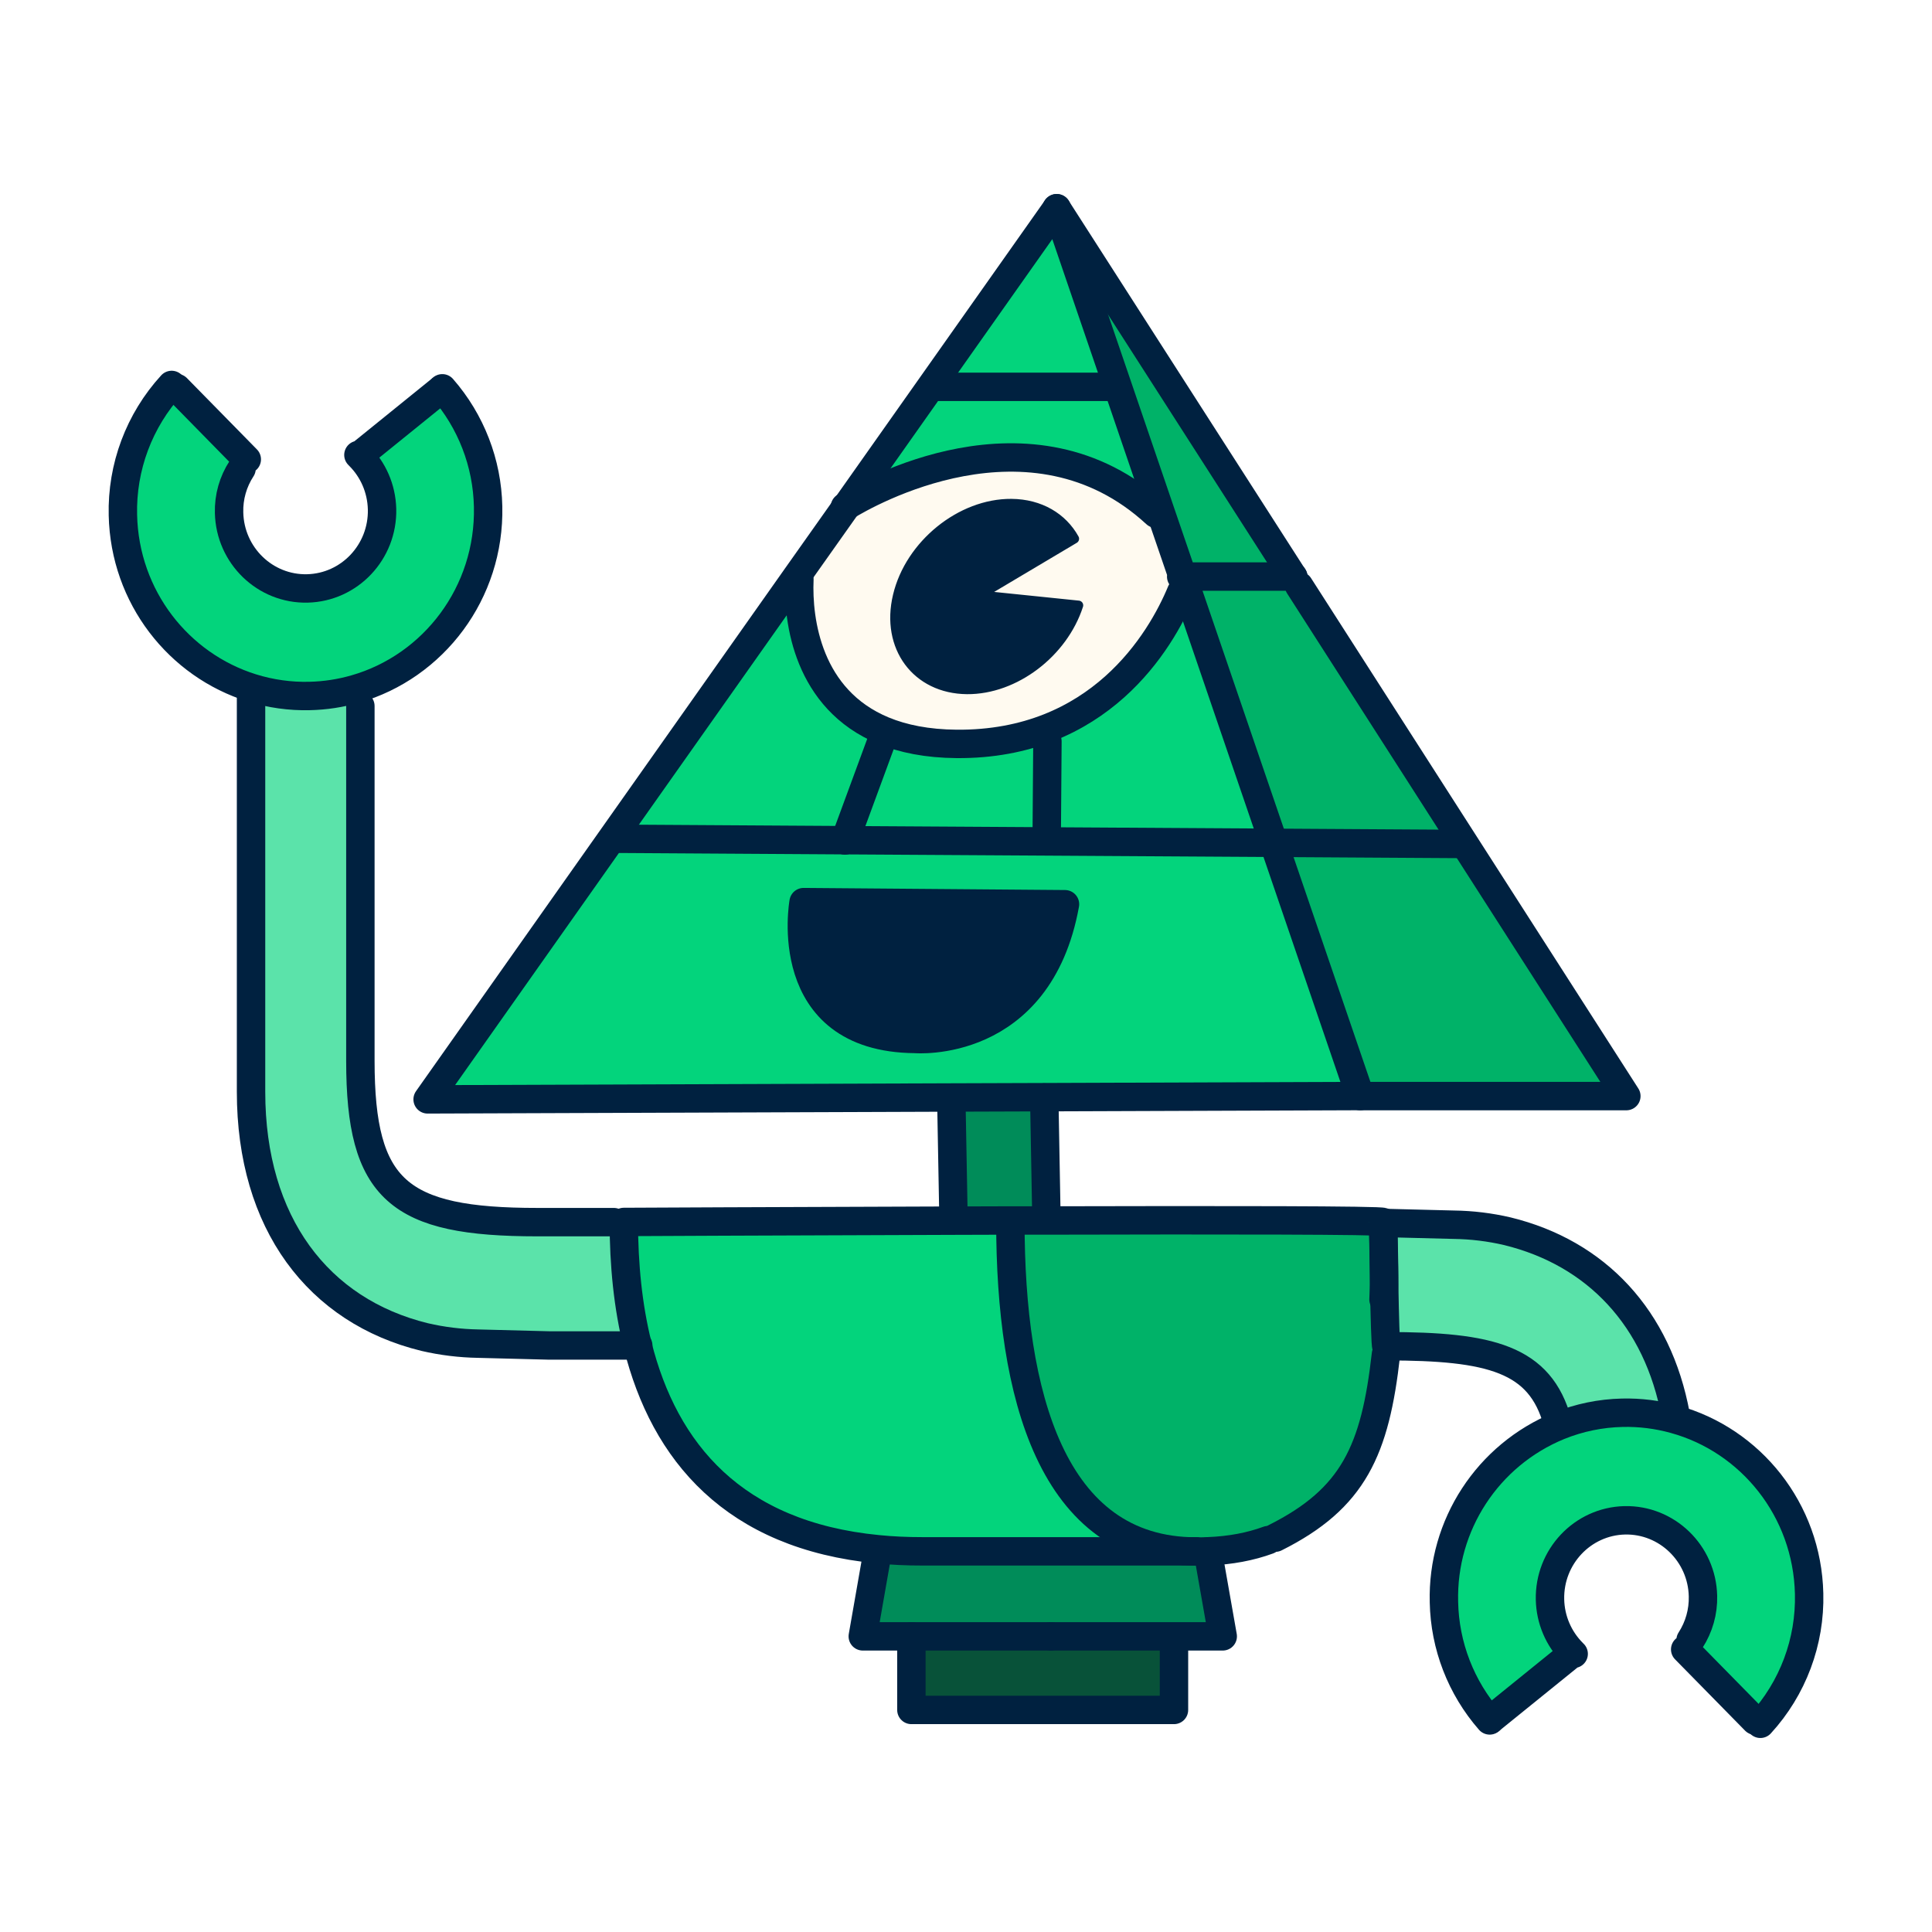
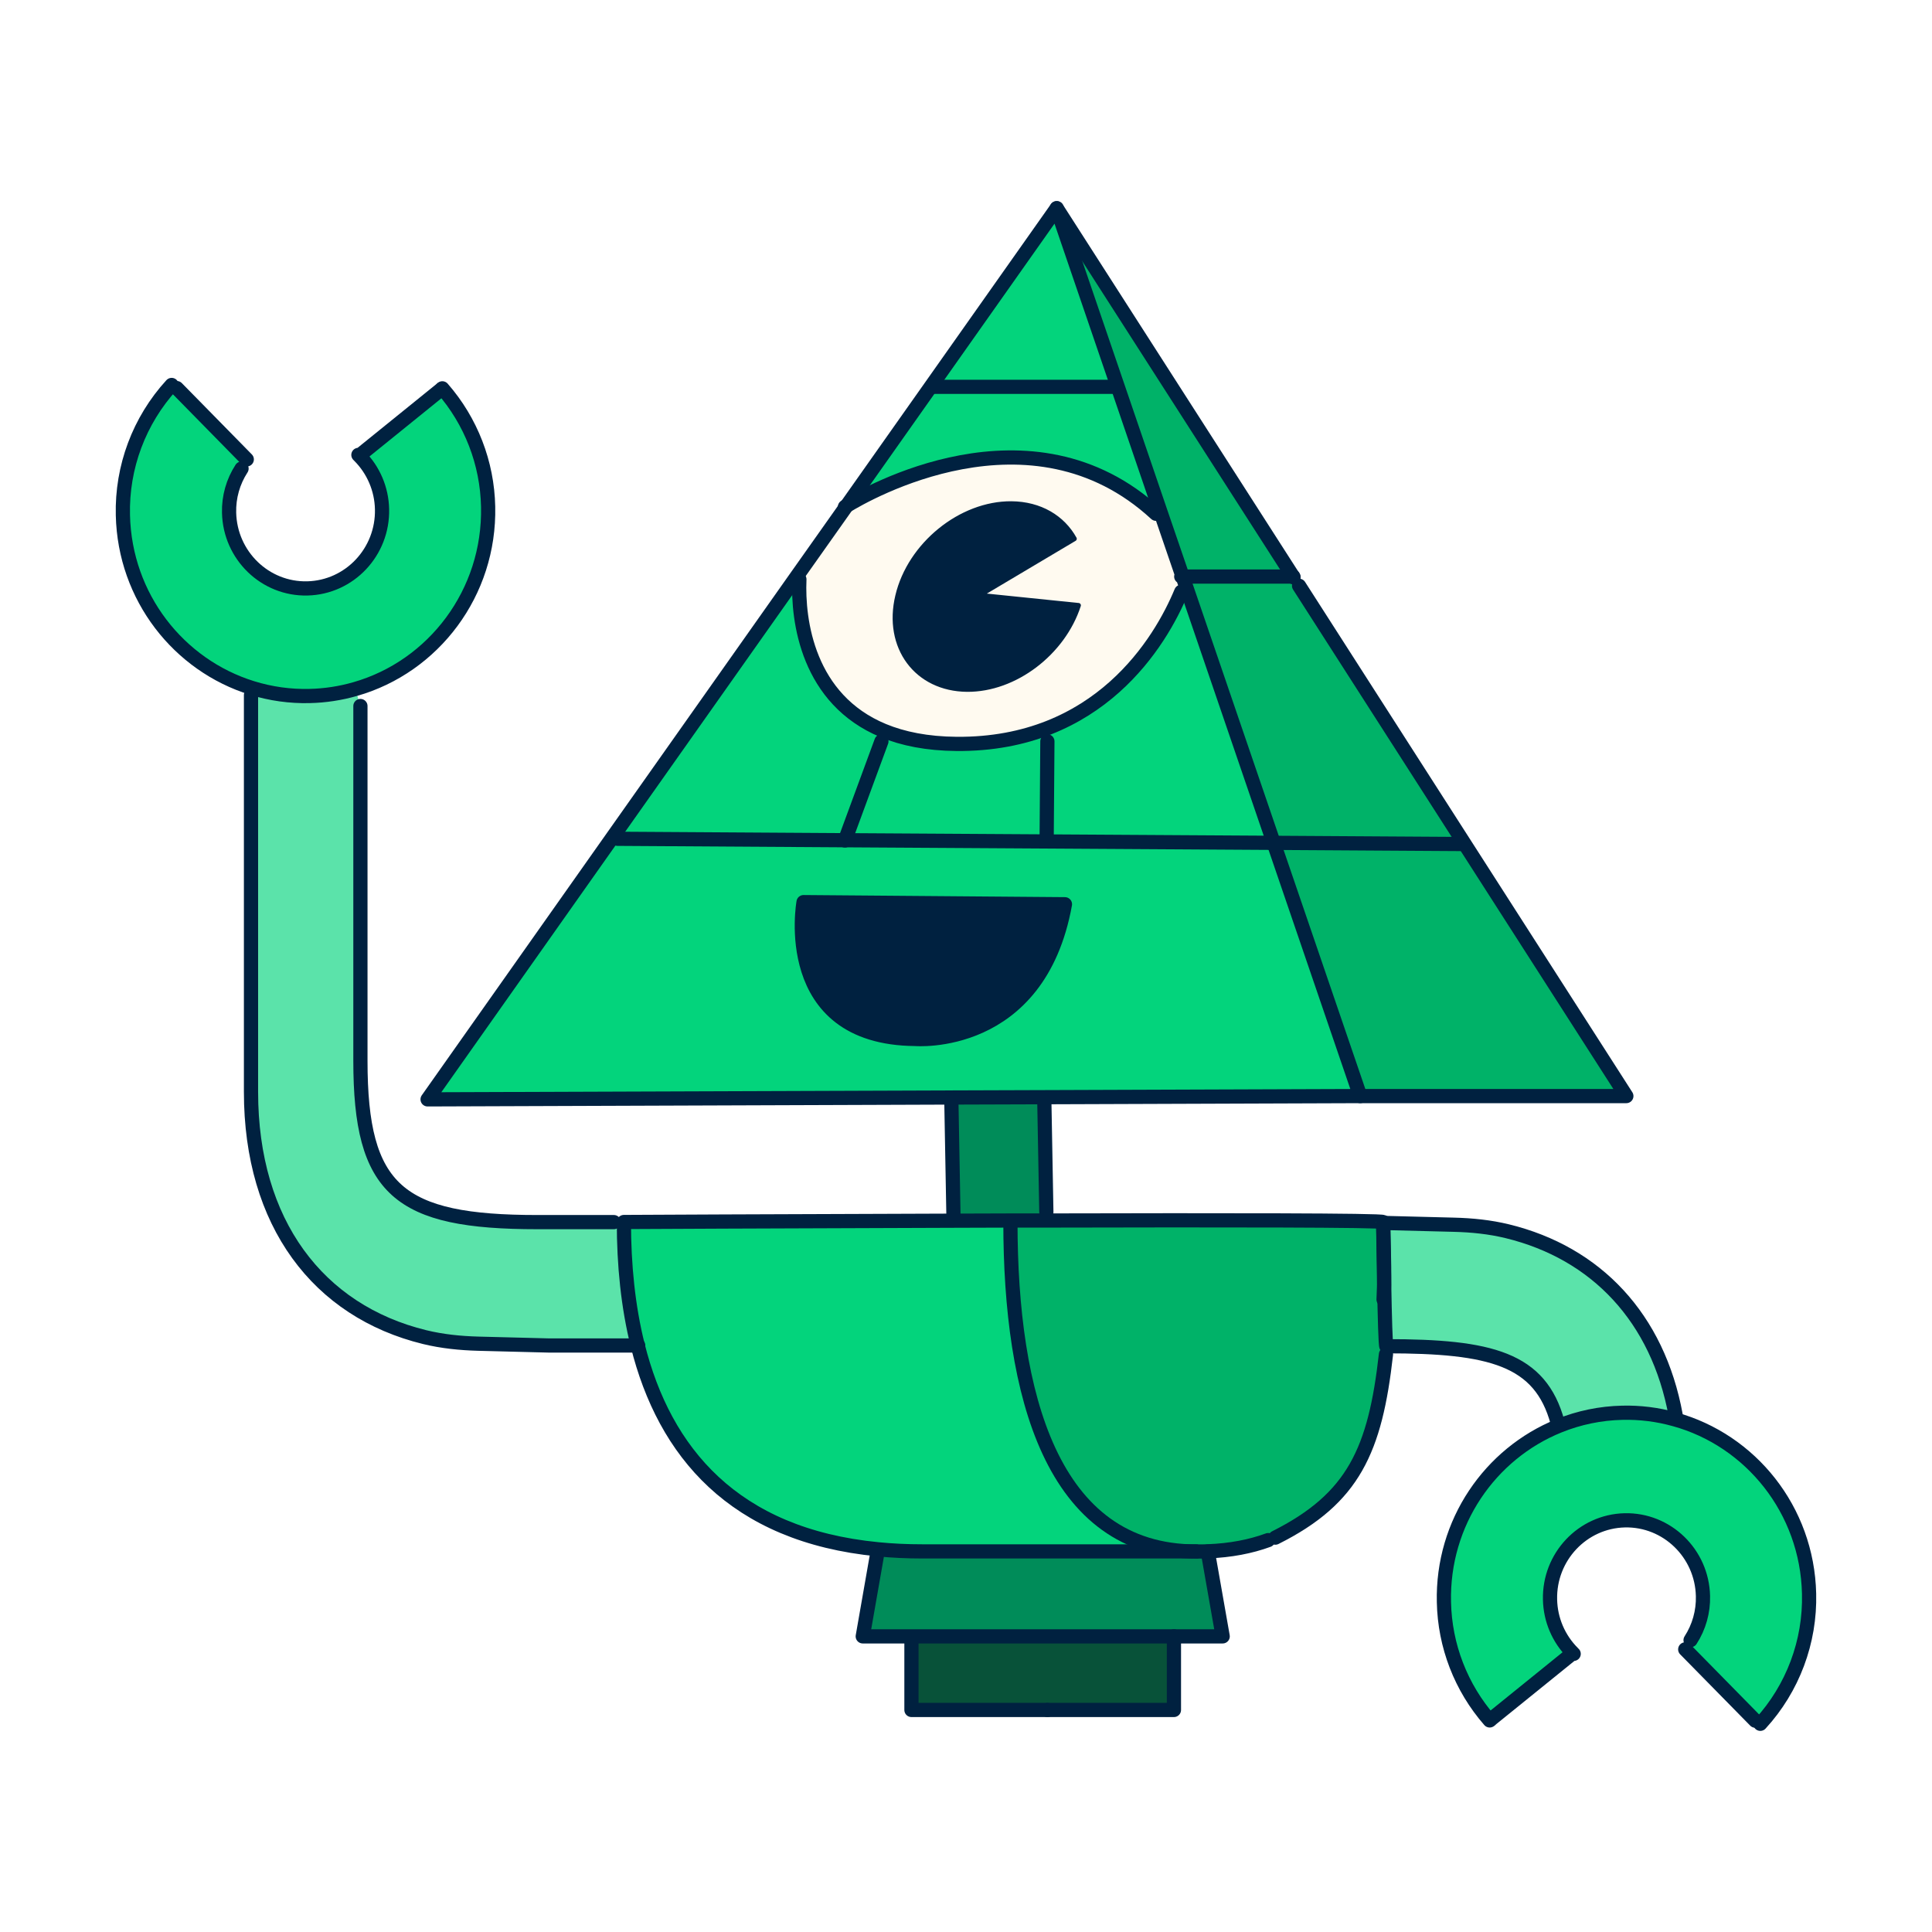
- <svg xmlns="http://www.w3.org/2000/svg" width="68" height="68" fill="none" viewBox="0 0 68 68">
-   <path fill="#03d47c" d="M39.197 13.615h-6.33l-.074-.052 4.4-6.235 2.133 6.241z" />
-   <path fill="#03d47c" d="m39.33 13.57 1.52 4.456-.161.056c-4.403-4.06-10.233-.683-10.888-.28l2.993-4.24.074.053H39.2z" />
-   <path fill="#00b268" d="m40.85 18.026-1.522-4.457-2.133-6.24 8.319 12.963h-3.888z" />
-   <path fill="#03d47c" d="m31.024 26.093.065-.38c.693.288 1.54.46 2.58.47 5.01.041 7.182-3.6 7.908-5.355l.207-.072 3.045 8.91-15.087-.091z" />
-   <path fill="#fffaf0" d="M31.09 25.714c-2.652-1.1-3.017-3.854-2.952-5.324l-.11-.079 1.771-2.509c.655-.403 6.484-3.782 10.888.28l.162-.057.776 2.267.16.464-.207.072c-.726 1.754-2.898 5.396-7.908 5.355-1.04-.01-1.887-.182-2.58-.47m6.874-4.406-3.486-.357 3.341-1.986c-.414-.747-1.203-1.229-2.217-1.238-1.778-.013-3.574 1.44-4.002 3.246-.433 1.804.663 3.28 2.442 3.296 1.685.013 3.382-1.29 3.922-2.961" />
-   <path fill="#03d47c" d="m31.088 25.715-.065.378-1.282 3.482-8.007-.05-.14-.1 6.431-9.11.11.078c-.064 1.47.3 4.224 2.953 5.324zm32.59 30.375a6.54 6.54 0 0 1-1.716 4.582l-.177-.11-2.466-2.51.188-.324a2.74 2.74 0 0 0 .437-1.552c-.035-1.505-1.269-2.698-2.753-2.665-1.487.035-2.665 1.285-2.63 2.79.017.74.322 1.399.801 1.879l-.03.028-2.861 2.315-.035.03a6.52 6.52 0 0 1-1.61-4.165 6.52 6.52 0 0 1 4.048-6.204 6.3 6.3 0 0 1 2.23-.46 6.2 6.2 0 0 1 1.842.23c2.673.736 4.665 3.185 4.732 6.136" />
-   <path fill="#5be3aa" d="m58.98 49.818-.04.138a6.3 6.3 0 0 0-1.84-.23 6.3 6.3 0 0 0-2.231.46l-.052-.124c-.61-2.24-2.358-2.679-6.019-2.679l-.004.005c-.03 0-.058-1.087-.078-2.17.013-.813-.03-1.78-.032-2.175l2.487.063a8.8 8.8 0 0 1 1.885.23c3.127.767 5.294 3.05 5.923 6.482" />
-   <path fill="#00b268" d="m51.517 29.652 5.725 8.926h-9.367l-3.047-8.913 6.607.042z" />
-   <path fill="#00b268" d="m45.725 20.617 5.794 9.035-.082.055-6.607-.041-3.045-8.909-.16-.464h3.888l.017.026zm2.995 24.597c.019 1.086.047 2.17.077 2.17l-.013.283c-.38 3.37-1.141 5.07-3.894 6.451l-.251.088c-.62.227-1.325.363-2.127.394a10 10 0 0 1-.365.006h-.041c-5.094 0-6.54-5.547-6.54-11.595v-.053h1.267c6.144-.015 11.856-.01 11.856.055v.029s.013 1.088.035 2.174z" />
-   <path fill="#03d47c" d="m29.744 29.573 15.087.092 3.048 8.913-11.122.039-3.27.01-18.436.066 6.544-9.27.14.102 8.007.05zm7.742 2.253-9.2-.074s-.865 4.776 3.924 4.815c0 0 4.349.377 5.276-4.74" />
-   <path fill="#008c59" d="m42.51 54.608.526 2.987H30.367l.525-2.987.007-.075q.747.075 1.569.075h9.677q.187.002.366-.007z" />
-   <path fill="#03d47c" d="M22.447 47.356c-.341-1.364-.486-2.838-.486-4.343 0 0 5.556-.028 11.599-.045q.998-.002 2.003-.007v.053c0 6.048 1.446 11.595 6.54 11.595h-9.637q-.825 0-1.569-.075c-5.072-.492-7.512-3.425-8.452-7.176z" />
-   <path fill="#085239" d="M41.32 57.594v2.59h-9.238v-2.59z" />
-   <path fill="#002140" d="m34.477 20.952 3.486.357c-.543 1.67-2.237 2.974-3.923 2.96-1.778-.015-2.874-1.488-2.442-3.295.43-1.805 2.224-3.259 4.003-3.245 1.015.008 1.802.49 2.217 1.237zm-6.193 10.8 9.2.074c-.928 5.118-5.276 4.742-5.276 4.742-4.789-.04-3.924-4.816-3.924-4.816" />
-   <path fill="#008c59" d="M36.828 42.662v.296H35.56q-1.005.002-2.003.006v-.208l-.074-4.027v-.103l3.27-.01v.012l.074 4.032z" />
-   <path fill="#5be3aa" d="M22.447 47.358h-3.125l-2.492-.064a9 9 0 0 1-1.884-.232c-3.741-.915-6.11-4.003-6.11-8.632V24.464l.037-.252c.642.2 1.322.3 2.029.282a6.3 6.3 0 0 0 1.606-.245l.18.6v12.487c0 4.566 1.348 5.678 6.23 5.678h3.043c0 1.502.144 2.976.486 4.34z" />
-   <path fill="#03d47c" d="M17.184 17.832c.067 3.033-1.921 5.63-4.674 6.419a6.3 6.3 0 0 1-1.606.245 6.3 6.3 0 0 1-2.03-.282c-2.58-.8-4.48-3.2-4.544-6.082a6.55 6.55 0 0 1 1.716-4.583l.18.11 2.463 2.509-.186.324a2.73 2.73 0 0 0-.439 1.553c.035 1.504 1.269 2.7 2.754 2.665s2.664-1.286 2.63-2.79a2.74 2.74 0 0 0-.8-1.877l.028-.03 2.861-2.315.035-.03a6.53 6.53 0 0 1 1.612 4.164" />
-   <path stroke="#002140" stroke-linecap="round" stroke-linejoin="round" d="m21.595 29.422-6.544 9.272 18.434-.066 3.27-.011 11.121-.04-3.047-8.912-3.045-8.909-.16-.464-.776-2.266-1.521-4.457-2.133-6.24-4.4 6.234-2.993 4.24-1.775 2.509zm19.979-9.129h3.942" />
-   <path stroke="#002140" stroke-linecap="round" stroke-linejoin="round" d="M28.136 20.39c-.065 1.47.3 4.225 2.952 5.324.693.287 1.54.46 2.58.469 5.01.041 7.182-3.6 7.908-5.354M29.738 17.84l.06-.038c.656-.403 6.484-3.782 10.889.28" />
-   <path stroke="#002140" stroke-linecap="round" stroke-linejoin="round" stroke-width=".333" d="M34.036 24.266c1.686.013 3.383-1.29 3.923-2.96l-3.486-.358 3.341-1.986c-.415-.747-1.204-1.229-2.217-1.237-1.779-.013-3.575 1.438-4.003 3.245-.432 1.805.664 3.28 2.442 3.296" />
-   <path stroke="#002140" stroke-linecap="round" stroke-linejoin="round" d="m21.734 29.522 8.007.05 15.087.092 6.607.041" />
-   <path stroke="#002140" stroke-linecap="round" stroke-linejoin="round" d="m29.738 29.582.005-.009 1.281-3.48m5.816 3.494.026-3.493m.618 5.732-9.2-.074s-.865 4.776 3.924 4.816c0 0 4.348.376 5.276-4.742m8.043-11.508-.017-.026-8.32-12.964m10.685 31.251h9.367l-5.725-8.926-5.794-9.036M33.484 38.73l.074 4.028m3.196-4.128.073 4.032M8.836 24.463v13.965c0 4.627 2.369 7.717 6.11 8.632a9 9 0 0 0 1.884.232l2.492.064h3.142" />
-   <path stroke="#002140" stroke-linecap="round" stroke-linejoin="round" d="M12.684 24.85v12.486c0 4.566 1.348 5.679 6.23 5.679h2.69m-6.036-29.348a6.53 6.53 0 0 1 1.612 4.165c.067 3.033-1.92 5.63-4.674 6.419a6.3 6.3 0 0 1-1.606.245 6.3 6.3 0 0 1-2.03-.282c-2.58-.8-4.48-3.2-4.544-6.082a6.55 6.55 0 0 1 1.716-4.583" />
-   <path stroke="#002140" stroke-linecap="round" stroke-linejoin="round" d="m12.615 16.012.032.033c.48.48.782 1.143.8 1.876.034 1.505-1.144 2.755-2.63 2.79s-2.72-1.16-2.754-2.665a2.7 2.7 0 0 1 .439-1.552m4.17-.48 2.861-2.315m-6.847 2.469-2.463-2.51m52.757 36.16c-.63-3.433-2.797-5.717-5.924-6.482a8.8 8.8 0 0 0-1.885-.23l-2.487-.063s.013 1.088.034 2.175c.02 1.086.048 2.17.078 2.17l.004-.005c3.661 0 5.41.438 6.02 2.678" />
-   <path stroke="#002140" stroke-linecap="round" stroke-linejoin="round" d="M52.432 60.553a6.52 6.52 0 0 1-1.61-4.165 6.52 6.52 0 0 1 4.048-6.204 6.3 6.3 0 0 1 2.23-.46 6.3 6.3 0 0 1 1.842.23c2.673.736 4.666 3.185 4.733 6.136a6.54 6.54 0 0 1-1.716 4.582" />
-   <path stroke="#002140" stroke-linecap="round" stroke-linejoin="round" d="M55.388 58.21s-.022-.02-.03-.03a2.74 2.74 0 0 1-.803-1.88c-.034-1.504 1.144-2.754 2.63-2.79 1.485-.032 2.72 1.161 2.754 2.666a2.73 2.73 0 0 1-.437 1.552m-4.176.479-2.861 2.315m6.848-2.469 2.465 2.51M48.695 45.736c.008-.16.015-.338.02-.522.012-.812-.031-1.78-.033-2.174v-.029c0-.065-5.714-.07-11.856-.054h-1.267q-1.005.001-2.003.006c-6.045.018-11.599.046-11.599.046 0 1.505.145 2.978.486 4.343.94 3.753 3.38 6.683 8.452 7.176q.748.075 1.57.074h9.677m.003.006q.185.002.365-.007c.802-.03 1.506-.166 2.126-.394" />
-   <path stroke="#002140" stroke-linecap="round" stroke-linejoin="round" d="M42.102 54.607c-5.094 0-6.54-5.547-6.54-11.595M30.89 54.607l-.523 2.987h6.613" />
-   <path stroke="#002140" stroke-linecap="round" stroke-linejoin="round" d="M36.865 60.184h-4.787v-2.59m10.432-2.987.526 2.987H36.98m-.113 2.59h4.453v-2.59m3.567-3.474c2.755-1.38 3.516-3.082 3.894-6.452M32.867 13.615h6.33" />
+ <svg xmlns="http://www.w3.org/2000/svg" xml:space="preserve" id="Layer_1" x="0" y="0" viewBox="0 0 136 136">
+   <style>.st0{fill:#03d47c}.st1{fill:#00b268}.st3{fill:#5be3aa}.st4{fill:#008c59}.st6{fill:#002140}.st7{fill:none;stroke:#002140;stroke-linecap:round;stroke-linejoin:round}</style>
+   <path d="M78.393 27.231h-12.66l-.147-.105 8.8-12.469 4.266 12.482z" class="st0" />
+   <path d="m78.652 27.139 3.043 8.913-.324.114c-8.805-8.12-20.466-1.366-21.776-.561l5.986-8.479.147.105h12.664z" class="st0" />
+   <path d="m81.695 36.052-3.043-8.913-4.266-12.482 16.636 25.928h-7.776z" class="st1" />
+   <path d="m62.046 52.187.13-.758c1.388.574 3.082.92 5.161.937 10.019.083 14.363-7.2 15.815-10.708l.415-.145 6.09 17.821-30.174-.184z" class="st0" />
+   <path d="M62.176 51.429c-5.303-2.199-6.034-7.708-5.904-10.647l-.22-.158 3.544-5.019c1.31-.806 12.967-7.564 21.776.561l.324-.114 1.552 4.533.32.929-.415.145c-1.452 3.508-5.796 10.792-15.815 10.708-2.081-.018-3.775-.364-5.162-.938m13.749-8.812-6.972-.714 6.682-3.972c-.83-1.493-2.408-2.457-4.435-2.474-3.557-.026-7.149 2.877-8.005 6.491-.865 3.609 1.327 6.561 4.884 6.591 3.372.025 6.765-2.58 7.846-5.922" style="fill:#fffaf0" />
+   <path d="m62.176 51.429-.13.758-2.563 6.964-16.014-.101-.281-.201 12.863-18.22.22.158c-.13 2.939.601 8.449 5.904 10.647v-.005zm65.176 60.751a13.08 13.08 0 0 1-3.432 9.163l-.355-.219-4.931-5.019.376-.649a5.5 5.5 0 0 0 .873-3.105c-.069-3.009-2.537-5.396-5.507-5.33-2.974.07-5.329 2.571-5.26 5.58a5.47 5.47 0 0 0 1.603 3.758l-.06.057-5.723 4.629-.069.061a13.04 13.04 0 0 1-3.22-8.33c-.13-5.597 3.246-10.45 8.096-12.408a12.6 12.6 0 0 1 4.46-.919 12.5 12.5 0 0 1 3.683.46c5.346 1.471 9.332 6.368 9.466 12.271" class="st0" />
+   <path d="m117.959 99.637-.078.276a12.5 12.5 0 0 0-3.682-.46 12.6 12.6 0 0 0-4.461.92l-.104-.25c-1.218-4.48-4.715-5.356-12.037-5.356l-.009.009c-.061 0-.117-2.172-.156-4.34.026-1.625-.061-3.561-.065-4.349l4.975.127c1.271.031 2.537.158 3.769.46 6.255 1.532 10.59 6.1 11.848 12.963" class="st3" />
+   <path d="m103.034 59.304 11.45 17.852H95.751L89.657 59.33l13.213.083z" class="st1" />
+   <path d="m91.446 41.233 11.588 18.071-.164.11-13.213-.084-6.09-17.817-.32-.929h7.776l.035.053zm5.987 49.198c.039 2.172.095 4.34.156 4.34l-.026.565c-.761 6.74-2.282 10.139-7.789 12.903l-.501.175c-1.241.455-2.65.727-4.253.788a19 19 0 0 1-.73.013h-.082c-10.188 0-13.079-11.094-13.079-23.19v-.105h2.533c12.288-.031 23.712-.022 23.712.109v.057s.026 2.177.069 4.349z" class="st1" />
+   <path d="m59.483 59.146 30.174.184 6.094 17.826-22.243.079-6.54.022-36.874.131 13.088-18.54.281.201 16.014.101zm15.482 4.507-18.4-.149s-1.729 9.552 7.849 9.631c.001 0 8.697.753 10.551-9.482" class="st0" />
+   <path d="m85.019 109.215 1.05 5.974H60.732l1.05-5.974.013-.149c.994.101 2.045.149 3.138.149h19.355c.246 0 .493 0 .73-.013v.013z" class="st4" />
+   <path d="M44.891 94.714c-.683-2.729-.972-5.676-.972-8.685 0 0 11.113-.057 23.198-.092 1.331 0 2.667-.009 4.007-.013v.105c0 12.097 2.892 23.191 13.079 23.191H64.929c-1.098 0-2.148-.049-3.138-.149-10.144-.986-15.024-6.85-16.905-14.353z" class="st0" />
+   <path d="M82.637 115.189v5.181H64.16v-5.181z" style="fill:#085239" />
+   <path d="m68.953 41.903 6.972.714c-1.085 3.342-4.474 5.948-7.845 5.921-3.557-.031-5.749-2.978-4.884-6.592.86-3.609 4.448-6.517 8.005-6.491 2.032.018 3.605.981 4.435 2.475zM56.561 63.504l18.4.149c-1.854 10.235-10.551 9.482-10.551 9.482-9.578-.079-7.849-9.631-7.849-9.631" class="st6" />
+   <path d="M73.656 85.324v.591h-2.533c-1.34 0-2.675.009-4.007.013v-.416l-.147-8.054v-.206l6.54-.022v.026l.147 8.063z" class="st4" />
+   <path d="M44.891 94.714h-6.25l-4.984-.127c-1.266-.035-2.537-.162-3.769-.464-7.482-1.831-12.219-8.006-12.219-17.265v-27.93l.073-.504c1.284.399 2.645.6 4.059.565a12.5 12.5 0 0 0 3.211-.491l.359 1.2v24.973c0 9.132 2.697 11.357 12.461 11.357h6.086c0 3.005.29 5.952.972 8.681v.005z" class="st3" />
+   <path d="M34.366 35.666c.134 6.066-3.843 11.26-9.349 12.837a12.6 12.6 0 0 1-3.211.491 12.6 12.6 0 0 1-4.059-.565c-5.161-1.599-8.96-6.399-9.09-12.163a13.1 13.1 0 0 1 3.432-9.167l.359.219 4.927 5.019-.372.648a5.46 5.46 0 0 0-.877 3.105c.069 3.009 2.537 5.4 5.507 5.33 2.974-.07 5.329-2.571 5.26-5.58a5.47 5.47 0 0 0-1.599-3.753l.056-.061 5.723-4.629.069-.061a13.07 13.07 0 0 1 3.224 8.33" class="st0" />
+   <path d="M43.188 58.844 30.1 77.388l36.869-.131 6.54-.022 22.243-.079-6.095-17.826-6.09-17.817-.32-.929-1.552-4.533-3.043-8.913-4.266-12.482-8.8 12.469-5.986 8.48-3.549 5.019zm39.964-18.259h7.884" class="st7" />
+   <path d="M56.271 40.782c-.13 2.939.601 8.449 5.904 10.647 1.387.574 3.082.92 5.161.937 10.019.083 14.363-7.2 15.815-10.708m-23.672-5.979.121-.074c1.31-.806 12.967-7.564 21.776.561" class="st7" />
+   <path d="M68.076 48.534c3.371.026 6.764-2.58 7.845-5.921l-6.972-.714 6.682-3.972c-.83-1.493-2.407-2.457-4.435-2.475-3.557-.026-7.149 2.877-8.005 6.491-.864 3.608 1.327 6.56 4.885 6.591" style="fill:none;stroke:#002140;stroke-width:.333;stroke-linecap:round;stroke-linejoin:round" />
+   <path d="m43.469 59.045 16.014.101 30.174.184 13.213.083" class="st7" />
+   <path d="m59.474 59.163.009-.017 2.563-6.959m11.631 6.985.052-6.986m1.236 11.467-18.4-.149s-1.729 9.552 7.849 9.631c.001 0 8.697.753 10.551-9.482m16.092-23.016-.035-.053-16.636-25.927m21.365 62.499h18.733l-11.45-17.852-11.588-18.071M66.969 77.462l.147 8.054m6.393-8.255.147 8.063M17.669 48.928v27.93c0 9.254 4.737 15.434 12.219 17.265 1.236.302 2.507.429 3.769.464l4.984.127h6.285" class="st7" />
+   <path d="M25.371 49.699v24.973c0 9.132 2.697 11.357 12.461 11.357h5.381M31.137 27.336a13.06 13.06 0 0 1 3.224 8.33c.134 6.066-3.842 11.26-9.349 12.837a12.6 12.6 0 0 1-3.212.491 12.6 12.6 0 0 1-4.059-.565c-5.161-1.599-8.96-6.399-9.09-12.163a13.1 13.1 0 0 1 3.432-9.167" class="st7" />
+   <path d="m25.229 32.022.065.066a5.48 5.48 0 0 1 1.599 3.753c.069 3.009-2.286 5.51-5.26 5.58-2.97.07-5.438-2.321-5.507-5.33a5.44 5.44 0 0 1 .877-3.105m8.342-.96 5.723-4.629m-13.697 4.941-4.927-5.019m105.515 72.318c-1.257-6.868-5.593-11.436-11.847-12.964-1.236-.302-2.503-.429-3.769-.46l-4.975-.127s.026 2.177.069 4.349c.039 2.172.095 4.34.156 4.34l.009-.009c7.322 0 10.819.876 12.038 5.356" class="st7" />
+   <path d="M104.863 121.106a13.04 13.04 0 0 1-3.22-8.33c-.13-5.597 3.246-10.45 8.095-12.408a12.6 12.6 0 0 1 4.461-.919 12.5 12.5 0 0 1 3.683.46c5.346 1.472 9.331 6.369 9.465 12.272a13.08 13.08 0 0 1-3.432 9.163" class="st7" />
+   <path d="M110.776 116.42s-.044-.04-.061-.062a5.47 5.47 0 0 1-1.603-3.757c-.07-3.009 2.286-5.51 5.26-5.58 2.969-.066 5.437 2.321 5.506 5.33a5.46 5.46 0 0 1-.873 3.105m-8.35.96-5.723 4.629m13.697-4.941 4.932 5.02M97.394 91.473c.017-.32.03-.674.039-1.042.026-1.625-.061-3.561-.065-4.349v-.057c0-.131-11.428-.14-23.712-.109h-2.533c-1.34 0-2.675.009-4.007.013-12.089.035-23.198.092-23.198.092 0 3.009.29 5.956.973 8.685 1.88 7.507 6.76 13.367 16.904 14.353.994.1 2.044.149 3.138.149h19.355m.001.007c.246 0 .493 0 .73-.013 1.604-.061 3.013-.333 4.253-.788" class="st7" />
+   <path d="M84.206 109.215c-10.188 0-13.079-11.094-13.079-23.191m-9.349 23.191-1.046 5.974h13.226m-.224 5.181H64.16v-5.181m20.859-5.974 1.05 5.974h-12.11" class="st7" />
+   <path d="M73.733 120.37h8.904v-5.181m7.137-6.95c5.511-2.76 7.032-6.163 7.789-12.903m-31.83-68.105h12.66" class="st7" />
</svg>
